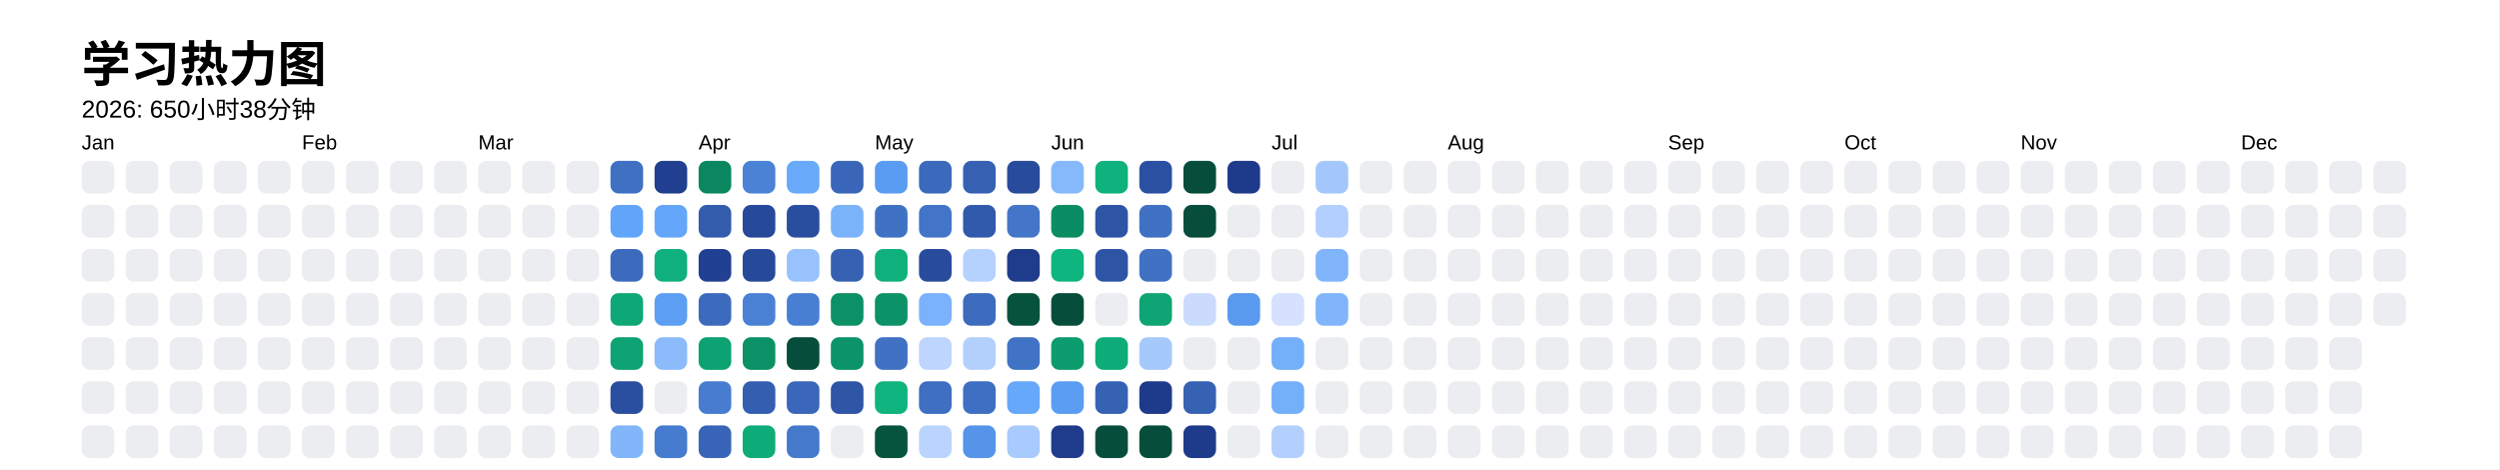
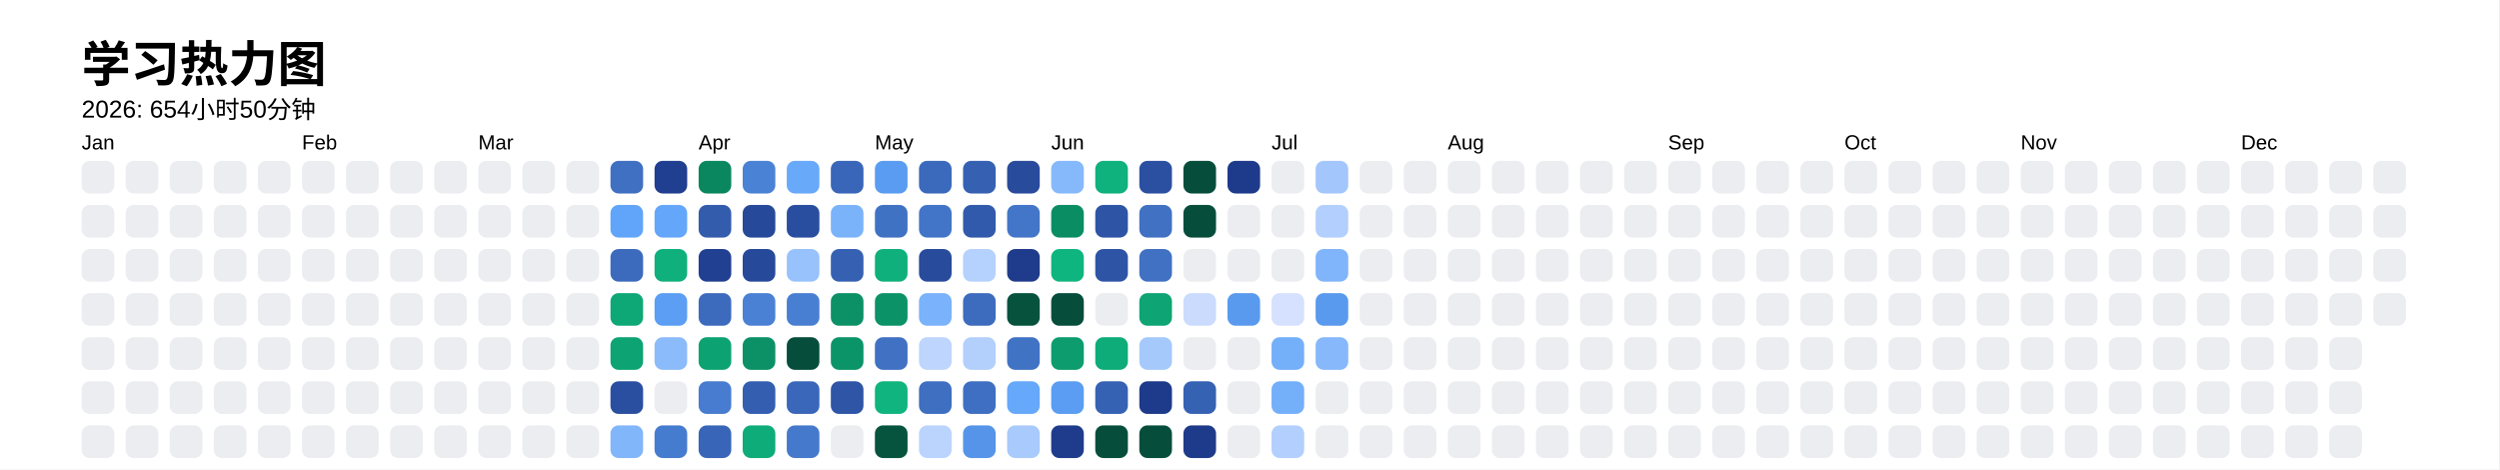
<svg xmlns="http://www.w3.org/2000/svg" style="background-color:white;" baseProfile="full" height="57.5mm" version="1.1" viewBox="0,0,306.2,57.5" width="306.2mm">
  <defs />
  <rect fill="#FFFFFF" height="57.5" width="306.2" x="0" y="0" />
  <text fill="#000000" style="font-size:6px; font-family:Arial; font-weight:bold;" x="10" y="10">学习热力图</text>
-   <text fill="#000000" style="font-size:3px; font-family:Arial;" x="10" y="14.4">2026: 650小时38分钟</text>
+   <text fill="#000000" style="font-size:3px; font-family:Arial;" x="10" y="14.4">2026: 654小时50分钟</text>
  <text fill="#000000" style="font-size:2.5px; font-family:Arial" x="10" y="18.3">Jan</text>
  <rect fill="#ebedf0" height="4" rx="1" ry="1" width="4" x="10" y="19.7" />
  <rect fill="#ebedf0" height="4" rx="1" ry="1" width="4" x="10" y="25.1" />
  <rect fill="#ebedf0" height="4" rx="1" ry="1" width="4" x="10" y="30.5" />
  <rect fill="#ebedf0" height="4" rx="1" ry="1" width="4" x="10" y="35.9" />
  <rect fill="#ebedf0" height="4" rx="1" ry="1" width="4" x="10" y="41.3" />
  <rect fill="#ebedf0" height="4" rx="1" ry="1" width="4" x="10" y="46.7" />
  <rect fill="#ebedf0" height="4" rx="1" ry="1" width="4" x="10" y="52.1" />
  <rect fill="#ebedf0" height="4" rx="1" ry="1" width="4" x="15.4" y="19.7" />
  <rect fill="#ebedf0" height="4" rx="1" ry="1" width="4" x="15.4" y="25.1" />
  <rect fill="#ebedf0" height="4" rx="1" ry="1" width="4" x="15.4" y="30.5" />
  <rect fill="#ebedf0" height="4" rx="1" ry="1" width="4" x="15.4" y="35.9" />
  <rect fill="#ebedf0" height="4" rx="1" ry="1" width="4" x="15.4" y="41.3" />
  <rect fill="#ebedf0" height="4" rx="1" ry="1" width="4" x="15.4" y="46.7" />
  <rect fill="#ebedf0" height="4" rx="1" ry="1" width="4" x="15.4" y="52.1" />
  <rect fill="#ebedf0" height="4" rx="1" ry="1" width="4" x="20.8" y="19.7" />
  <rect fill="#ebedf0" height="4" rx="1" ry="1" width="4" x="20.8" y="25.1" />
  <rect fill="#ebedf0" height="4" rx="1" ry="1" width="4" x="20.8" y="30.5" />
  <rect fill="#ebedf0" height="4" rx="1" ry="1" width="4" x="20.8" y="35.9" />
  <rect fill="#ebedf0" height="4" rx="1" ry="1" width="4" x="20.8" y="41.3" />
  <rect fill="#ebedf0" height="4" rx="1" ry="1" width="4" x="20.8" y="46.7" />
  <rect fill="#ebedf0" height="4" rx="1" ry="1" width="4" x="20.8" y="52.1" />
  <rect fill="#ebedf0" height="4" rx="1" ry="1" width="4" x="26.2" y="19.7" />
  <rect fill="#ebedf0" height="4" rx="1" ry="1" width="4" x="26.2" y="25.1" />
  <rect fill="#ebedf0" height="4" rx="1" ry="1" width="4" x="26.2" y="30.5" />
  <rect fill="#ebedf0" height="4" rx="1" ry="1" width="4" x="26.2" y="35.9" />
  <rect fill="#ebedf0" height="4" rx="1" ry="1" width="4" x="26.2" y="41.3" />
  <rect fill="#ebedf0" height="4" rx="1" ry="1" width="4" x="26.2" y="46.7" />
  <rect fill="#ebedf0" height="4" rx="1" ry="1" width="4" x="26.2" y="52.1" />
  <rect fill="#ebedf0" height="4" rx="1" ry="1" width="4" x="31.6" y="19.7" />
  <rect fill="#ebedf0" height="4" rx="1" ry="1" width="4" x="31.6" y="25.1" />
  <rect fill="#ebedf0" height="4" rx="1" ry="1" width="4" x="31.6" y="30.5" />
  <rect fill="#ebedf0" height="4" rx="1" ry="1" width="4" x="31.6" y="35.9" />
  <rect fill="#ebedf0" height="4" rx="1" ry="1" width="4" x="31.6" y="41.3" />
  <rect fill="#ebedf0" height="4" rx="1" ry="1" width="4" x="31.6" y="46.7" />
  <rect fill="#ebedf0" height="4" rx="1" ry="1" width="4" x="31.6" y="52.1" />
  <text fill="#000000" style="font-size:2.5px; font-family:Arial" x="37.0" y="18.3">Feb</text>
  <rect fill="#ebedf0" height="4" rx="1" ry="1" width="4" x="37.0" y="19.7" />
  <rect fill="#ebedf0" height="4" rx="1" ry="1" width="4" x="37.0" y="25.1" />
  <rect fill="#ebedf0" height="4" rx="1" ry="1" width="4" x="37.0" y="30.5" />
  <rect fill="#ebedf0" height="4" rx="1" ry="1" width="4" x="37.0" y="35.9" />
  <rect fill="#ebedf0" height="4" rx="1" ry="1" width="4" x="37.0" y="41.3" />
  <rect fill="#ebedf0" height="4" rx="1" ry="1" width="4" x="37.0" y="46.7" />
  <rect fill="#ebedf0" height="4" rx="1" ry="1" width="4" x="37.0" y="52.1" />
  <rect fill="#ebedf0" height="4" rx="1" ry="1" width="4" x="42.4" y="19.7" />
  <rect fill="#ebedf0" height="4" rx="1" ry="1" width="4" x="42.4" y="25.1" />
  <rect fill="#ebedf0" height="4" rx="1" ry="1" width="4" x="42.4" y="30.5" />
  <rect fill="#ebedf0" height="4" rx="1" ry="1" width="4" x="42.4" y="35.9" />
  <rect fill="#ebedf0" height="4" rx="1" ry="1" width="4" x="42.4" y="41.3" />
  <rect fill="#ebedf0" height="4" rx="1" ry="1" width="4" x="42.4" y="46.7" />
  <rect fill="#ebedf0" height="4" rx="1" ry="1" width="4" x="42.4" y="52.1" />
  <rect fill="#ebedf0" height="4" rx="1" ry="1" width="4" x="47.8" y="19.7" />
  <rect fill="#ebedf0" height="4" rx="1" ry="1" width="4" x="47.8" y="25.1" />
  <rect fill="#ebedf0" height="4" rx="1" ry="1" width="4" x="47.8" y="30.5" />
  <rect fill="#ebedf0" height="4" rx="1" ry="1" width="4" x="47.8" y="35.9" />
  <rect fill="#ebedf0" height="4" rx="1" ry="1" width="4" x="47.8" y="41.3" />
  <rect fill="#ebedf0" height="4" rx="1" ry="1" width="4" x="47.8" y="46.7" />
  <rect fill="#ebedf0" height="4" rx="1" ry="1" width="4" x="47.8" y="52.1" />
  <rect fill="#ebedf0" height="4" rx="1" ry="1" width="4" x="53.2" y="19.7" />
  <rect fill="#ebedf0" height="4" rx="1" ry="1" width="4" x="53.2" y="25.1" />
  <rect fill="#ebedf0" height="4" rx="1" ry="1" width="4" x="53.2" y="30.5" />
  <rect fill="#ebedf0" height="4" rx="1" ry="1" width="4" x="53.2" y="35.9" />
  <rect fill="#ebedf0" height="4" rx="1" ry="1" width="4" x="53.2" y="41.3" />
  <rect fill="#ebedf0" height="4" rx="1" ry="1" width="4" x="53.2" y="46.7" />
  <rect fill="#ebedf0" height="4" rx="1" ry="1" width="4" x="53.2" y="52.1" />
  <text fill="#000000" style="font-size:2.5px; font-family:Arial" x="58.6" y="18.3">Mar</text>
  <rect fill="#ebedf0" height="4" rx="1" ry="1" width="4" x="58.6" y="19.7" />
  <rect fill="#ebedf0" height="4" rx="1" ry="1" width="4" x="58.6" y="25.1" />
  <rect fill="#ebedf0" height="4" rx="1" ry="1" width="4" x="58.6" y="30.5" />
  <rect fill="#ebedf0" height="4" rx="1" ry="1" width="4" x="58.6" y="35.9" />
  <rect fill="#ebedf0" height="4" rx="1" ry="1" width="4" x="58.6" y="41.3" />
  <rect fill="#ebedf0" height="4" rx="1" ry="1" width="4" x="58.6" y="46.7" />
  <rect fill="#ebedf0" height="4" rx="1" ry="1" width="4" x="58.6" y="52.1" />
  <rect fill="#ebedf0" height="4" rx="1" ry="1" width="4" x="64" y="19.7" />
  <rect fill="#ebedf0" height="4" rx="1" ry="1" width="4" x="64" y="25.1" />
  <rect fill="#ebedf0" height="4" rx="1" ry="1" width="4" x="64" y="30.5" />
  <rect fill="#ebedf0" height="4" rx="1" ry="1" width="4" x="64" y="35.9" />
  <rect fill="#ebedf0" height="4" rx="1" ry="1" width="4" x="64" y="41.3" />
  <rect fill="#ebedf0" height="4" rx="1" ry="1" width="4" x="64" y="46.7" />
  <rect fill="#ebedf0" height="4" rx="1" ry="1" width="4" x="64" y="52.1" />
  <rect fill="#ebedf0" height="4" rx="1" ry="1" width="4" x="69.4" y="19.7" />
  <rect fill="#ebedf0" height="4" rx="1" ry="1" width="4" x="69.4" y="25.1" />
  <rect fill="#ebedf0" height="4" rx="1" ry="1" width="4" x="69.4" y="30.5" />
  <rect fill="#ebedf0" height="4" rx="1" ry="1" width="4" x="69.4" y="35.9" />
  <rect fill="#ebedf0" height="4" rx="1" ry="1" width="4" x="69.4" y="41.3" />
  <rect fill="#ebedf0" height="4" rx="1" ry="1" width="4" x="69.4" y="46.7" />
  <rect fill="#ebedf0" height="4" rx="1" ry="1" width="4" x="69.4" y="52.1" />
  <rect fill="#3f70c2" height="4" rx="1" ry="1" width="4" x="74.8" y="19.7" />
  <rect fill="#60a5fa" height="4" rx="1" ry="1" width="4" x="74.8" y="25.1" />
  <rect fill="#3c6bbd" height="4" rx="1" ry="1" width="4" x="74.8" y="30.5" />
  <rect fill="#0ea876" height="4" rx="1" ry="1" width="4" x="74.8" y="35.9" />
  <rect fill="#0ea373" height="4" rx="1" ry="1" width="4" x="74.8" y="41.3" />
  <rect fill="#2b4fa0" height="4" rx="1" ry="1" width="4" x="74.8" y="46.7" />
  <rect fill="#81b6fb" height="4" rx="1" ry="1" width="4" x="74.8" y="52.1" />
  <rect fill="#213f90" height="4" rx="1" ry="1" width="4" x="80.2" y="19.7" />
  <rect fill="#64a7fa" height="4" rx="1" ry="1" width="4" x="80.2" y="25.1" />
  <rect fill="#0fb07b" height="4" rx="1" ry="1" width="4" x="80.2" y="30.5" />
  <rect fill="#5c9ef3" height="4" rx="1" ry="1" width="4" x="80.2" y="35.9" />
  <rect fill="#8cbbfb" height="4" rx="1" ry="1" width="4" x="80.2" y="41.3" />
  <rect fill="#ebedf0" height="4" rx="1" ry="1" width="4" x="80.2" y="46.7" />
  <rect fill="#467ccf" height="4" rx="1" ry="1" width="4" x="80.2" y="52.1" />
  <text fill="#000000" style="font-size:2.5px; font-family:Arial" x="85.6" y="18.3">Apr</text>
  <rect fill="#0b8760" height="4" rx="1" ry="1" width="4" x="85.6" y="19.7" />
  <rect fill="#335cad" height="4" rx="1" ry="1" width="4" x="85.6" y="25.1" />
  <rect fill="#224091" height="4" rx="1" ry="1" width="4" x="85.6" y="30.5" />
  <rect fill="#3c6bbe" height="4" rx="1" ry="1" width="4" x="85.6" y="35.9" />
  <rect fill="#0da272" height="4" rx="1" ry="1" width="4" x="85.6" y="41.3" />
  <rect fill="#477cd0" height="4" rx="1" ry="1" width="4" x="85.6" y="46.7" />
  <rect fill="#3865b7" height="4" rx="1" ry="1" width="4" x="85.6" y="52.1" />
  <rect fill="#4a82d5" height="4" rx="1" ry="1" width="4" x="91" y="19.7" />
  <rect fill="#274999" height="4" rx="1" ry="1" width="4" x="91" y="25.1" />
  <rect fill="#27499a" height="4" rx="1" ry="1" width="4" x="91" y="30.5" />
  <rect fill="#4a81d5" height="4" rx="1" ry="1" width="4" x="91" y="35.9" />
  <rect fill="#0c9167" height="4" rx="1" ry="1" width="4" x="91" y="41.3" />
  <rect fill="#345fb0" height="4" rx="1" ry="1" width="4" x="91" y="46.7" />
  <rect fill="#0eac79" height="4" rx="1" ry="1" width="4" x="91" y="52.1" />
  <rect fill="#68a9fa" height="4" rx="1" ry="1" width="4" x="96.4" y="19.7" />
  <rect fill="#2a4e9f" height="4" rx="1" ry="1" width="4" x="96.4" y="25.1" />
  <rect fill="#98c2fc" height="4" rx="1" ry="1" width="4" x="96.4" y="30.5" />
  <rect fill="#487fd2" height="4" rx="1" ry="1" width="4" x="96.4" y="35.9" />
  <rect fill="#064e3b" height="4" rx="1" ry="1" width="4" x="96.4" y="41.3" />
  <rect fill="#3a67ba" height="4" rx="1" ry="1" width="4" x="96.4" y="46.7" />
  <rect fill="#4579cc" height="4" rx="1" ry="1" width="4" x="96.4" y="52.1" />
  <rect fill="#3966b8" height="4" rx="1" ry="1" width="4" x="101.8" y="19.7" />
  <rect fill="#7bb3fb" height="4" rx="1" ry="1" width="4" x="101.8" y="25.1" />
  <rect fill="#3661b3" height="4" rx="1" ry="1" width="4" x="101.8" y="30.5" />
  <rect fill="#0c9167" height="4" rx="1" ry="1" width="4" x="101.8" y="35.9" />
  <rect fill="#0c9469" height="4" rx="1" ry="1" width="4" x="101.8" y="41.3" />
  <rect fill="#2e55a6" height="4" rx="1" ry="1" width="4" x="101.8" y="46.7" />
  <rect fill="#ebedf0" height="4" rx="1" ry="1" width="4" x="101.8" y="52.1" />
  <text fill="#000000" style="font-size:2.5px; font-family:Arial" x="107.2" y="18.3">May</text>
  <rect fill="#5a9cf1" height="4" rx="1" ry="1" width="4" x="107.2" y="19.7" />
  <rect fill="#4072c4" height="4" rx="1" ry="1" width="4" x="107.2" y="25.1" />
  <rect fill="#0fb07b" height="4" rx="1" ry="1" width="4" x="107.2" y="30.5" />
  <rect fill="#0c9267" height="4" rx="1" ry="1" width="4" x="107.2" y="35.9" />
  <rect fill="#4071c3" height="4" rx="1" ry="1" width="4" x="107.2" y="41.3" />
  <rect fill="#0fb47e" height="4" rx="1" ry="1" width="4" x="107.2" y="46.7" />
  <rect fill="#06533e" height="4" rx="1" ry="1" width="4" x="107.2" y="52.1" />
  <rect fill="#3b6abc" height="4" rx="1" ry="1" width="4" x="112.6" y="19.7" />
  <rect fill="#4275c8" height="4" rx="1" ry="1" width="4" x="112.6" y="25.1" />
  <rect fill="#284b9c" height="4" rx="1" ry="1" width="4" x="112.6" y="30.5" />
  <rect fill="#7ab2fb" height="4" rx="1" ry="1" width="4" x="112.6" y="35.9" />
  <rect fill="#bed5fd" height="4" rx="1" ry="1" width="4" x="112.6" y="41.3" />
  <rect fill="#3e6fc1" height="4" rx="1" ry="1" width="4" x="112.6" y="46.7" />
  <rect fill="#bbd4fd" height="4" rx="1" ry="1" width="4" x="112.6" y="52.1" />
  <rect fill="#3661b3" height="4" rx="1" ry="1" width="4" x="118" y="19.7" />
  <rect fill="#325aac" height="4" rx="1" ry="1" width="4" x="118" y="25.1" />
  <rect fill="#b5d1fd" height="4" rx="1" ry="1" width="4" x="118" y="30.5" />
  <rect fill="#3d6cbe" height="4" rx="1" ry="1" width="4" x="118" y="35.9" />
  <rect fill="#b3d0fd" height="4" rx="1" ry="1" width="4" x="118" y="41.3" />
  <rect fill="#3f6fc2" height="4" rx="1" ry="1" width="4" x="118" y="46.7" />
  <rect fill="#5694e9" height="4" rx="1" ry="1" width="4" x="118" y="52.1" />
  <rect fill="#284b9c" height="4" rx="1" ry="1" width="4" x="123.4" y="19.7" />
  <rect fill="#4376c9" height="4" rx="1" ry="1" width="4" x="123.4" y="25.1" />
  <rect fill="#1f3b8b" height="4" rx="1" ry="1" width="4" x="123.4" y="30.5" />
  <rect fill="#06523d" height="4" rx="1" ry="1" width="4" x="123.4" y="35.9" />
  <rect fill="#4173c5" height="4" rx="1" ry="1" width="4" x="123.4" y="41.3" />
  <rect fill="#66a8fa" height="4" rx="1" ry="1" width="4" x="123.4" y="46.7" />
  <rect fill="#a8cafc" height="4" rx="1" ry="1" width="4" x="123.4" y="52.1" />
  <text fill="#000000" style="font-size:2.5px; font-family:Arial" x="128.8" y="18.3">Jun</text>
  <rect fill="#86b9fb" height="4" rx="1" ry="1" width="4" x="128.8" y="19.7" />
  <rect fill="#0b8d64" height="4" rx="1" ry="1" width="4" x="128.8" y="25.1" />
  <rect fill="#0fb57e" height="4" rx="1" ry="1" width="4" x="128.8" y="30.5" />
  <rect fill="#064e3b" height="4" rx="1" ry="1" width="4" x="128.8" y="35.9" />
  <rect fill="#0d9c6e" height="4" rx="1" ry="1" width="4" x="128.8" y="41.3" />
  <rect fill="#5b9df2" height="4" rx="1" ry="1" width="4" x="128.8" y="46.7" />
  <rect fill="#1f3c8c" height="4" rx="1" ry="1" width="4" x="128.8" y="52.1" />
  <rect fill="#0fb17c" height="4" rx="1" ry="1" width="4" x="134.2" y="19.7" />
  <rect fill="#2e54a5" height="4" rx="1" ry="1" width="4" x="134.2" y="25.1" />
  <rect fill="#2e54a6" height="4" rx="1" ry="1" width="4" x="134.2" y="30.5" />
  <rect fill="#ebedf0" height="4" rx="1" ry="1" width="4" x="134.2" y="35.9" />
  <rect fill="#0eac78" height="4" rx="1" ry="1" width="4" x="134.2" y="41.3" />
  <rect fill="#3662b4" height="4" rx="1" ry="1" width="4" x="134.2" y="46.7" />
  <rect fill="#064e3b" height="4" rx="1" ry="1" width="4" x="134.2" y="52.1" />
  <rect fill="#2c50a1" height="4" rx="1" ry="1" width="4" x="139.6" y="19.7" />
  <rect fill="#4071c3" height="4" rx="1" ry="1" width="4" x="139.6" y="25.1" />
  <rect fill="#4071c3" height="4" rx="1" ry="1" width="4" x="139.6" y="30.5" />
  <rect fill="#0ea473" height="4" rx="1" ry="1" width="4" x="139.6" y="35.9" />
  <rect fill="#a6c9fc" height="4" rx="1" ry="1" width="4" x="139.6" y="41.3" />
  <rect fill="#1e3a8a" height="4" rx="1" ry="1" width="4" x="139.6" y="46.7" />
  <rect fill="#064e3b" height="4" rx="1" ry="1" width="4" x="139.6" y="52.1" />
  <rect fill="#064e3b" height="4" rx="1" ry="1" width="4" x="145" y="19.7" />
  <rect fill="#064e3b" height="4" rx="1" ry="1" width="4" x="145" y="25.1" />
  <rect fill="#ebedf0" height="4" rx="1" ry="1" width="4" x="145" y="30.5" />
  <rect fill="#cadbfe" height="4" rx="1" ry="1" width="4" x="145" y="35.9" />
  <rect fill="#ebedf0" height="4" rx="1" ry="1" width="4" x="145" y="41.3" />
  <rect fill="#3662b4" height="4" rx="1" ry="1" width="4" x="145" y="46.7" />
  <rect fill="#1e3b8b" height="4" rx="1" ry="1" width="4" x="145" y="52.1" />
  <rect fill="#1e3b8b" height="4" rx="1" ry="1" width="4" x="150.4" y="19.7" />
  <rect fill="#ebedf0" height="4" rx="1" ry="1" width="4" x="150.4" y="25.1" />
  <rect fill="#ebedf0" height="4" rx="1" ry="1" width="4" x="150.4" y="30.5" />
  <rect fill="#599aef" height="4" rx="1" ry="1" width="4" x="150.4" y="35.9" />
  <rect fill="#ebedf0" height="4" rx="1" ry="1" width="4" x="150.4" y="41.3" />
  <rect fill="#ebedf0" height="4" rx="1" ry="1" width="4" x="150.4" y="46.7" />
  <rect fill="#ebedf0" height="4" rx="1" ry="1" width="4" x="150.4" y="52.1" />
  <text fill="#000000" style="font-size:2.5px; font-family:Arial" x="155.8" y="18.3">Jul</text>
  <rect fill="#ebedf0" height="4" rx="1" ry="1" width="4" x="155.8" y="19.7" />
  <rect fill="#ebedf0" height="4" rx="1" ry="1" width="4" x="155.8" y="25.1" />
  <rect fill="#ebedf0" height="4" rx="1" ry="1" width="4" x="155.8" y="30.5" />
  <rect fill="#d5e1fe" height="4" rx="1" ry="1" width="4" x="155.8" y="35.9" />
  <rect fill="#74affa" height="4" rx="1" ry="1" width="4" x="155.8" y="41.3" />
  <rect fill="#74affa" height="4" rx="1" ry="1" width="4" x="155.8" y="46.7" />
  <rect fill="#b3cffd" height="4" rx="1" ry="1" width="4" x="155.8" y="52.1" />
  <rect fill="#a3c7fc" height="4" rx="1" ry="1" width="4" x="161.2" y="19.7" />
  <rect fill="#b3cffd" height="4" rx="1" ry="1" width="4" x="161.2" y="25.1" />
  <rect fill="#80b5fb" height="4" rx="1" ry="1" width="4" x="161.2" y="30.5" />
-   <rect fill="#80b5fb" height="4" rx="1" ry="1" width="4" x="161.2" y="35.9" />
-   <rect fill="#ebedf0" height="4" rx="1" ry="1" width="4" x="161.2" y="41.3" />
+   <rect fill="#599aee" height="4" rx="1" ry="1" width="4" x="161.2" y="35.9" />
+   <rect fill="#86b8fb" height="4" rx="1" ry="1" width="4" x="161.2" y="41.3" />
  <rect fill="#ebedf0" height="4" rx="1" ry="1" width="4" x="161.2" y="46.7" />
  <rect fill="#ebedf0" height="4" rx="1" ry="1" width="4" x="161.2" y="52.1" />
  <rect fill="#ebedf0" height="4" rx="1" ry="1" width="4" x="166.6" y="19.7" />
  <rect fill="#ebedf0" height="4" rx="1" ry="1" width="4" x="166.6" y="25.1" />
  <rect fill="#ebedf0" height="4" rx="1" ry="1" width="4" x="166.6" y="30.5" />
  <rect fill="#ebedf0" height="4" rx="1" ry="1" width="4" x="166.6" y="35.9" />
  <rect fill="#ebedf0" height="4" rx="1" ry="1" width="4" x="166.6" y="41.3" />
  <rect fill="#ebedf0" height="4" rx="1" ry="1" width="4" x="166.6" y="46.7" />
  <rect fill="#ebedf0" height="4" rx="1" ry="1" width="4" x="166.6" y="52.1" />
  <rect fill="#ebedf0" height="4" rx="1" ry="1" width="4" x="172" y="19.7" />
  <rect fill="#ebedf0" height="4" rx="1" ry="1" width="4" x="172" y="25.1" />
  <rect fill="#ebedf0" height="4" rx="1" ry="1" width="4" x="172" y="30.5" />
  <rect fill="#ebedf0" height="4" rx="1" ry="1" width="4" x="172" y="35.9" />
  <rect fill="#ebedf0" height="4" rx="1" ry="1" width="4" x="172" y="41.3" />
  <rect fill="#ebedf0" height="4" rx="1" ry="1" width="4" x="172" y="46.7" />
  <rect fill="#ebedf0" height="4" rx="1" ry="1" width="4" x="172" y="52.1" />
  <text fill="#000000" style="font-size:2.5px; font-family:Arial" x="177.4" y="18.3">Aug</text>
  <rect fill="#ebedf0" height="4" rx="1" ry="1" width="4" x="177.4" y="19.7" />
  <rect fill="#ebedf0" height="4" rx="1" ry="1" width="4" x="177.4" y="25.1" />
  <rect fill="#ebedf0" height="4" rx="1" ry="1" width="4" x="177.4" y="30.5" />
  <rect fill="#ebedf0" height="4" rx="1" ry="1" width="4" x="177.4" y="35.9" />
  <rect fill="#ebedf0" height="4" rx="1" ry="1" width="4" x="177.4" y="41.3" />
  <rect fill="#ebedf0" height="4" rx="1" ry="1" width="4" x="177.4" y="46.7" />
  <rect fill="#ebedf0" height="4" rx="1" ry="1" width="4" x="177.4" y="52.1" />
  <rect fill="#ebedf0" height="4" rx="1" ry="1" width="4" x="182.8" y="19.7" />
  <rect fill="#ebedf0" height="4" rx="1" ry="1" width="4" x="182.8" y="25.1" />
  <rect fill="#ebedf0" height="4" rx="1" ry="1" width="4" x="182.8" y="30.5" />
  <rect fill="#ebedf0" height="4" rx="1" ry="1" width="4" x="182.8" y="35.9" />
  <rect fill="#ebedf0" height="4" rx="1" ry="1" width="4" x="182.8" y="41.3" />
  <rect fill="#ebedf0" height="4" rx="1" ry="1" width="4" x="182.8" y="46.7" />
  <rect fill="#ebedf0" height="4" rx="1" ry="1" width="4" x="182.8" y="52.1" />
  <rect fill="#ebedf0" height="4" rx="1" ry="1" width="4" x="188.2" y="19.7" />
  <rect fill="#ebedf0" height="4" rx="1" ry="1" width="4" x="188.2" y="25.1" />
  <rect fill="#ebedf0" height="4" rx="1" ry="1" width="4" x="188.2" y="30.5" />
  <rect fill="#ebedf0" height="4" rx="1" ry="1" width="4" x="188.2" y="35.9" />
  <rect fill="#ebedf0" height="4" rx="1" ry="1" width="4" x="188.2" y="41.3" />
  <rect fill="#ebedf0" height="4" rx="1" ry="1" width="4" x="188.2" y="46.7" />
  <rect fill="#ebedf0" height="4" rx="1" ry="1" width="4" x="188.2" y="52.1" />
  <rect fill="#ebedf0" height="4" rx="1" ry="1" width="4" x="193.6" y="19.7" />
  <rect fill="#ebedf0" height="4" rx="1" ry="1" width="4" x="193.6" y="25.1" />
  <rect fill="#ebedf0" height="4" rx="1" ry="1" width="4" x="193.6" y="30.5" />
  <rect fill="#ebedf0" height="4" rx="1" ry="1" width="4" x="193.6" y="35.9" />
  <rect fill="#ebedf0" height="4" rx="1" ry="1" width="4" x="193.6" y="41.3" />
  <rect fill="#ebedf0" height="4" rx="1" ry="1" width="4" x="193.6" y="46.7" />
  <rect fill="#ebedf0" height="4" rx="1" ry="1" width="4" x="193.6" y="52.1" />
  <rect fill="#ebedf0" height="4" rx="1" ry="1" width="4" x="199" y="19.7" />
  <rect fill="#ebedf0" height="4" rx="1" ry="1" width="4" x="199" y="25.1" />
  <rect fill="#ebedf0" height="4" rx="1" ry="1" width="4" x="199" y="30.5" />
  <rect fill="#ebedf0" height="4" rx="1" ry="1" width="4" x="199" y="35.9" />
  <rect fill="#ebedf0" height="4" rx="1" ry="1" width="4" x="199" y="41.3" />
  <rect fill="#ebedf0" height="4" rx="1" ry="1" width="4" x="199" y="46.7" />
  <rect fill="#ebedf0" height="4" rx="1" ry="1" width="4" x="199" y="52.1" />
  <text fill="#000000" style="font-size:2.5px; font-family:Arial" x="204.4" y="18.3">Sep</text>
  <rect fill="#ebedf0" height="4" rx="1" ry="1" width="4" x="204.4" y="19.7" />
  <rect fill="#ebedf0" height="4" rx="1" ry="1" width="4" x="204.4" y="25.1" />
  <rect fill="#ebedf0" height="4" rx="1" ry="1" width="4" x="204.4" y="30.5" />
  <rect fill="#ebedf0" height="4" rx="1" ry="1" width="4" x="204.4" y="35.9" />
  <rect fill="#ebedf0" height="4" rx="1" ry="1" width="4" x="204.4" y="41.3" />
  <rect fill="#ebedf0" height="4" rx="1" ry="1" width="4" x="204.4" y="46.7" />
  <rect fill="#ebedf0" height="4" rx="1" ry="1" width="4" x="204.4" y="52.1" />
  <rect fill="#ebedf0" height="4" rx="1" ry="1" width="4" x="209.8" y="19.7" />
  <rect fill="#ebedf0" height="4" rx="1" ry="1" width="4" x="209.8" y="25.1" />
  <rect fill="#ebedf0" height="4" rx="1" ry="1" width="4" x="209.8" y="30.5" />
  <rect fill="#ebedf0" height="4" rx="1" ry="1" width="4" x="209.8" y="35.9" />
  <rect fill="#ebedf0" height="4" rx="1" ry="1" width="4" x="209.8" y="41.3" />
  <rect fill="#ebedf0" height="4" rx="1" ry="1" width="4" x="209.8" y="46.7" />
  <rect fill="#ebedf0" height="4" rx="1" ry="1" width="4" x="209.8" y="52.1" />
  <rect fill="#ebedf0" height="4" rx="1" ry="1" width="4" x="215.2" y="19.7" />
  <rect fill="#ebedf0" height="4" rx="1" ry="1" width="4" x="215.2" y="25.1" />
  <rect fill="#ebedf0" height="4" rx="1" ry="1" width="4" x="215.2" y="30.5" />
  <rect fill="#ebedf0" height="4" rx="1" ry="1" width="4" x="215.2" y="35.9" />
  <rect fill="#ebedf0" height="4" rx="1" ry="1" width="4" x="215.2" y="41.3" />
  <rect fill="#ebedf0" height="4" rx="1" ry="1" width="4" x="215.2" y="46.7" />
  <rect fill="#ebedf0" height="4" rx="1" ry="1" width="4" x="215.2" y="52.1" />
  <rect fill="#ebedf0" height="4" rx="1" ry="1" width="4" x="220.6" y="19.7" />
  <rect fill="#ebedf0" height="4" rx="1" ry="1" width="4" x="220.6" y="25.1" />
  <rect fill="#ebedf0" height="4" rx="1" ry="1" width="4" x="220.6" y="30.5" />
  <rect fill="#ebedf0" height="4" rx="1" ry="1" width="4" x="220.6" y="35.9" />
  <rect fill="#ebedf0" height="4" rx="1" ry="1" width="4" x="220.6" y="41.3" />
  <rect fill="#ebedf0" height="4" rx="1" ry="1" width="4" x="220.6" y="46.7" />
  <rect fill="#ebedf0" height="4" rx="1" ry="1" width="4" x="220.6" y="52.1" />
  <text fill="#000000" style="font-size:2.5px; font-family:Arial" x="226" y="18.3">Oct</text>
  <rect fill="#ebedf0" height="4" rx="1" ry="1" width="4" x="226" y="19.7" />
  <rect fill="#ebedf0" height="4" rx="1" ry="1" width="4" x="226" y="25.1" />
  <rect fill="#ebedf0" height="4" rx="1" ry="1" width="4" x="226" y="30.5" />
  <rect fill="#ebedf0" height="4" rx="1" ry="1" width="4" x="226" y="35.9" />
  <rect fill="#ebedf0" height="4" rx="1" ry="1" width="4" x="226" y="41.3" />
  <rect fill="#ebedf0" height="4" rx="1" ry="1" width="4" x="226" y="46.7" />
  <rect fill="#ebedf0" height="4" rx="1" ry="1" width="4" x="226" y="52.1" />
  <rect fill="#ebedf0" height="4" rx="1" ry="1" width="4" x="231.4" y="19.7" />
  <rect fill="#ebedf0" height="4" rx="1" ry="1" width="4" x="231.4" y="25.1" />
  <rect fill="#ebedf0" height="4" rx="1" ry="1" width="4" x="231.4" y="30.5" />
  <rect fill="#ebedf0" height="4" rx="1" ry="1" width="4" x="231.4" y="35.9" />
  <rect fill="#ebedf0" height="4" rx="1" ry="1" width="4" x="231.4" y="41.3" />
  <rect fill="#ebedf0" height="4" rx="1" ry="1" width="4" x="231.4" y="46.7" />
  <rect fill="#ebedf0" height="4" rx="1" ry="1" width="4" x="231.4" y="52.1" />
  <rect fill="#ebedf0" height="4" rx="1" ry="1" width="4" x="236.8" y="19.7" />
  <rect fill="#ebedf0" height="4" rx="1" ry="1" width="4" x="236.8" y="25.1" />
  <rect fill="#ebedf0" height="4" rx="1" ry="1" width="4" x="236.8" y="30.5" />
  <rect fill="#ebedf0" height="4" rx="1" ry="1" width="4" x="236.8" y="35.9" />
  <rect fill="#ebedf0" height="4" rx="1" ry="1" width="4" x="236.8" y="41.3" />
  <rect fill="#ebedf0" height="4" rx="1" ry="1" width="4" x="236.8" y="46.7" />
  <rect fill="#ebedf0" height="4" rx="1" ry="1" width="4" x="236.8" y="52.1" />
  <rect fill="#ebedf0" height="4" rx="1" ry="1" width="4" x="242.2" y="19.7" />
  <rect fill="#ebedf0" height="4" rx="1" ry="1" width="4" x="242.2" y="25.1" />
  <rect fill="#ebedf0" height="4" rx="1" ry="1" width="4" x="242.2" y="30.5" />
  <rect fill="#ebedf0" height="4" rx="1" ry="1" width="4" x="242.2" y="35.9" />
  <rect fill="#ebedf0" height="4" rx="1" ry="1" width="4" x="242.2" y="41.3" />
  <rect fill="#ebedf0" height="4" rx="1" ry="1" width="4" x="242.2" y="46.7" />
  <rect fill="#ebedf0" height="4" rx="1" ry="1" width="4" x="242.2" y="52.1" />
  <text fill="#000000" style="font-size:2.5px; font-family:Arial" x="247.6" y="18.3">Nov</text>
  <rect fill="#ebedf0" height="4" rx="1" ry="1" width="4" x="247.6" y="19.7" />
  <rect fill="#ebedf0" height="4" rx="1" ry="1" width="4" x="247.6" y="25.1" />
  <rect fill="#ebedf0" height="4" rx="1" ry="1" width="4" x="247.6" y="30.5" />
  <rect fill="#ebedf0" height="4" rx="1" ry="1" width="4" x="247.6" y="35.9" />
  <rect fill="#ebedf0" height="4" rx="1" ry="1" width="4" x="247.6" y="41.3" />
  <rect fill="#ebedf0" height="4" rx="1" ry="1" width="4" x="247.6" y="46.7" />
  <rect fill="#ebedf0" height="4" rx="1" ry="1" width="4" x="247.6" y="52.1" />
  <rect fill="#ebedf0" height="4" rx="1" ry="1" width="4" x="253" y="19.7" />
  <rect fill="#ebedf0" height="4" rx="1" ry="1" width="4" x="253" y="25.1" />
  <rect fill="#ebedf0" height="4" rx="1" ry="1" width="4" x="253" y="30.5" />
  <rect fill="#ebedf0" height="4" rx="1" ry="1" width="4" x="253" y="35.9" />
  <rect fill="#ebedf0" height="4" rx="1" ry="1" width="4" x="253" y="41.3" />
  <rect fill="#ebedf0" height="4" rx="1" ry="1" width="4" x="253" y="46.7" />
  <rect fill="#ebedf0" height="4" rx="1" ry="1" width="4" x="253" y="52.1" />
  <rect fill="#ebedf0" height="4" rx="1" ry="1" width="4" x="258.4" y="19.7" />
  <rect fill="#ebedf0" height="4" rx="1" ry="1" width="4" x="258.4" y="25.1" />
  <rect fill="#ebedf0" height="4" rx="1" ry="1" width="4" x="258.4" y="30.5" />
  <rect fill="#ebedf0" height="4" rx="1" ry="1" width="4" x="258.4" y="35.9" />
  <rect fill="#ebedf0" height="4" rx="1" ry="1" width="4" x="258.4" y="41.3" />
  <rect fill="#ebedf0" height="4" rx="1" ry="1" width="4" x="258.4" y="46.7" />
  <rect fill="#ebedf0" height="4" rx="1" ry="1" width="4" x="258.4" y="52.1" />
  <rect fill="#ebedf0" height="4" rx="1" ry="1" width="4" x="263.8" y="19.7" />
  <rect fill="#ebedf0" height="4" rx="1" ry="1" width="4" x="263.8" y="25.1" />
  <rect fill="#ebedf0" height="4" rx="1" ry="1" width="4" x="263.8" y="30.5" />
  <rect fill="#ebedf0" height="4" rx="1" ry="1" width="4" x="263.8" y="35.9" />
  <rect fill="#ebedf0" height="4" rx="1" ry="1" width="4" x="263.8" y="41.3" />
  <rect fill="#ebedf0" height="4" rx="1" ry="1" width="4" x="263.8" y="46.7" />
  <rect fill="#ebedf0" height="4" rx="1" ry="1" width="4" x="263.8" y="52.1" />
  <rect fill="#ebedf0" height="4" rx="1" ry="1" width="4" x="269.2" y="19.7" />
  <rect fill="#ebedf0" height="4" rx="1" ry="1" width="4" x="269.2" y="25.1" />
  <rect fill="#ebedf0" height="4" rx="1" ry="1" width="4" x="269.2" y="30.5" />
  <rect fill="#ebedf0" height="4" rx="1" ry="1" width="4" x="269.2" y="35.9" />
  <rect fill="#ebedf0" height="4" rx="1" ry="1" width="4" x="269.2" y="41.3" />
  <rect fill="#ebedf0" height="4" rx="1" ry="1" width="4" x="269.2" y="46.7" />
  <rect fill="#ebedf0" height="4" rx="1" ry="1" width="4" x="269.2" y="52.1" />
  <text fill="#000000" style="font-size:2.5px; font-family:Arial" x="274.6" y="18.3">Dec</text>
  <rect fill="#ebedf0" height="4" rx="1" ry="1" width="4" x="274.6" y="19.7" />
  <rect fill="#ebedf0" height="4" rx="1" ry="1" width="4" x="274.6" y="25.1" />
  <rect fill="#ebedf0" height="4" rx="1" ry="1" width="4" x="274.6" y="30.5" />
  <rect fill="#ebedf0" height="4" rx="1" ry="1" width="4" x="274.6" y="35.9" />
  <rect fill="#ebedf0" height="4" rx="1" ry="1" width="4" x="274.6" y="41.3" />
  <rect fill="#ebedf0" height="4" rx="1" ry="1" width="4" x="274.6" y="46.7" />
  <rect fill="#ebedf0" height="4" rx="1" ry="1" width="4" x="274.6" y="52.1" />
  <rect fill="#ebedf0" height="4" rx="1" ry="1" width="4" x="280" y="19.7" />
  <rect fill="#ebedf0" height="4" rx="1" ry="1" width="4" x="280" y="25.1" />
  <rect fill="#ebedf0" height="4" rx="1" ry="1" width="4" x="280" y="30.5" />
  <rect fill="#ebedf0" height="4" rx="1" ry="1" width="4" x="280" y="35.9" />
  <rect fill="#ebedf0" height="4" rx="1" ry="1" width="4" x="280" y="41.3" />
  <rect fill="#ebedf0" height="4" rx="1" ry="1" width="4" x="280" y="46.7" />
  <rect fill="#ebedf0" height="4" rx="1" ry="1" width="4" x="280" y="52.1" />
  <rect fill="#ebedf0" height="4" rx="1" ry="1" width="4" x="285.4" y="19.7" />
  <rect fill="#ebedf0" height="4" rx="1" ry="1" width="4" x="285.4" y="25.1" />
  <rect fill="#ebedf0" height="4" rx="1" ry="1" width="4" x="285.4" y="30.5" />
  <rect fill="#ebedf0" height="4" rx="1" ry="1" width="4" x="285.4" y="35.9" />
  <rect fill="#ebedf0" height="4" rx="1" ry="1" width="4" x="285.4" y="41.3" />
  <rect fill="#ebedf0" height="4" rx="1" ry="1" width="4" x="285.4" y="46.7" />
  <rect fill="#ebedf0" height="4" rx="1" ry="1" width="4" x="285.4" y="52.1" />
  <rect fill="#ebedf0" height="4" rx="1" ry="1" width="4" x="290.8" y="19.7" />
  <rect fill="#ebedf0" height="4" rx="1" ry="1" width="4" x="290.8" y="25.1" />
  <rect fill="#ebedf0" height="4" rx="1" ry="1" width="4" x="290.8" y="30.5" />
  <rect fill="#ebedf0" height="4" rx="1" ry="1" width="4" x="290.8" y="35.9" />
</svg>
